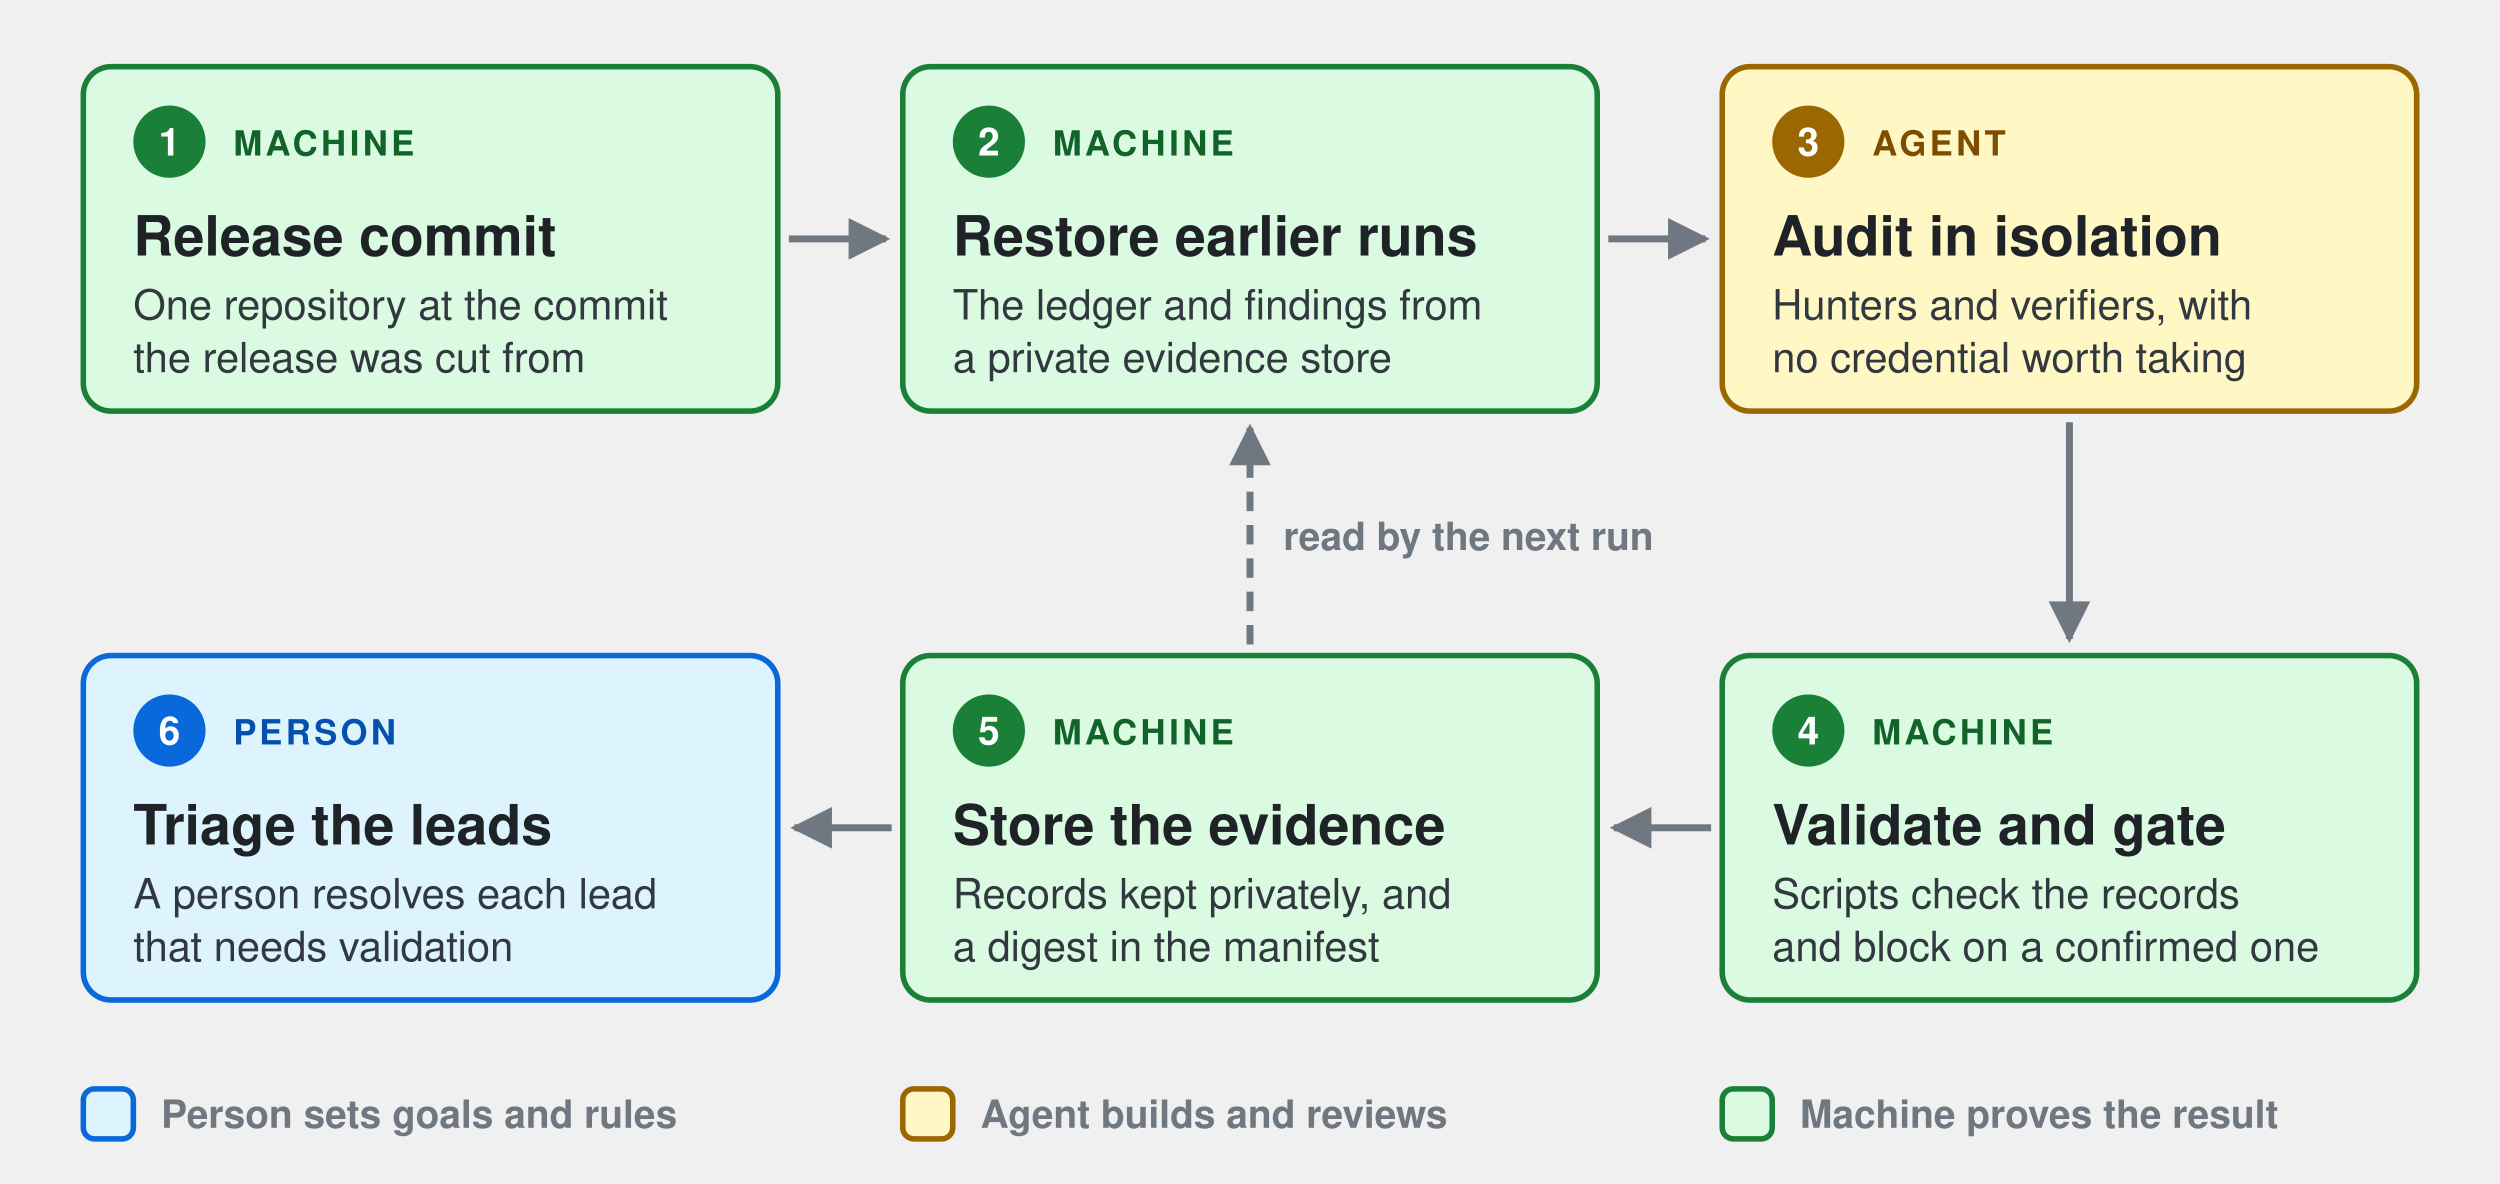
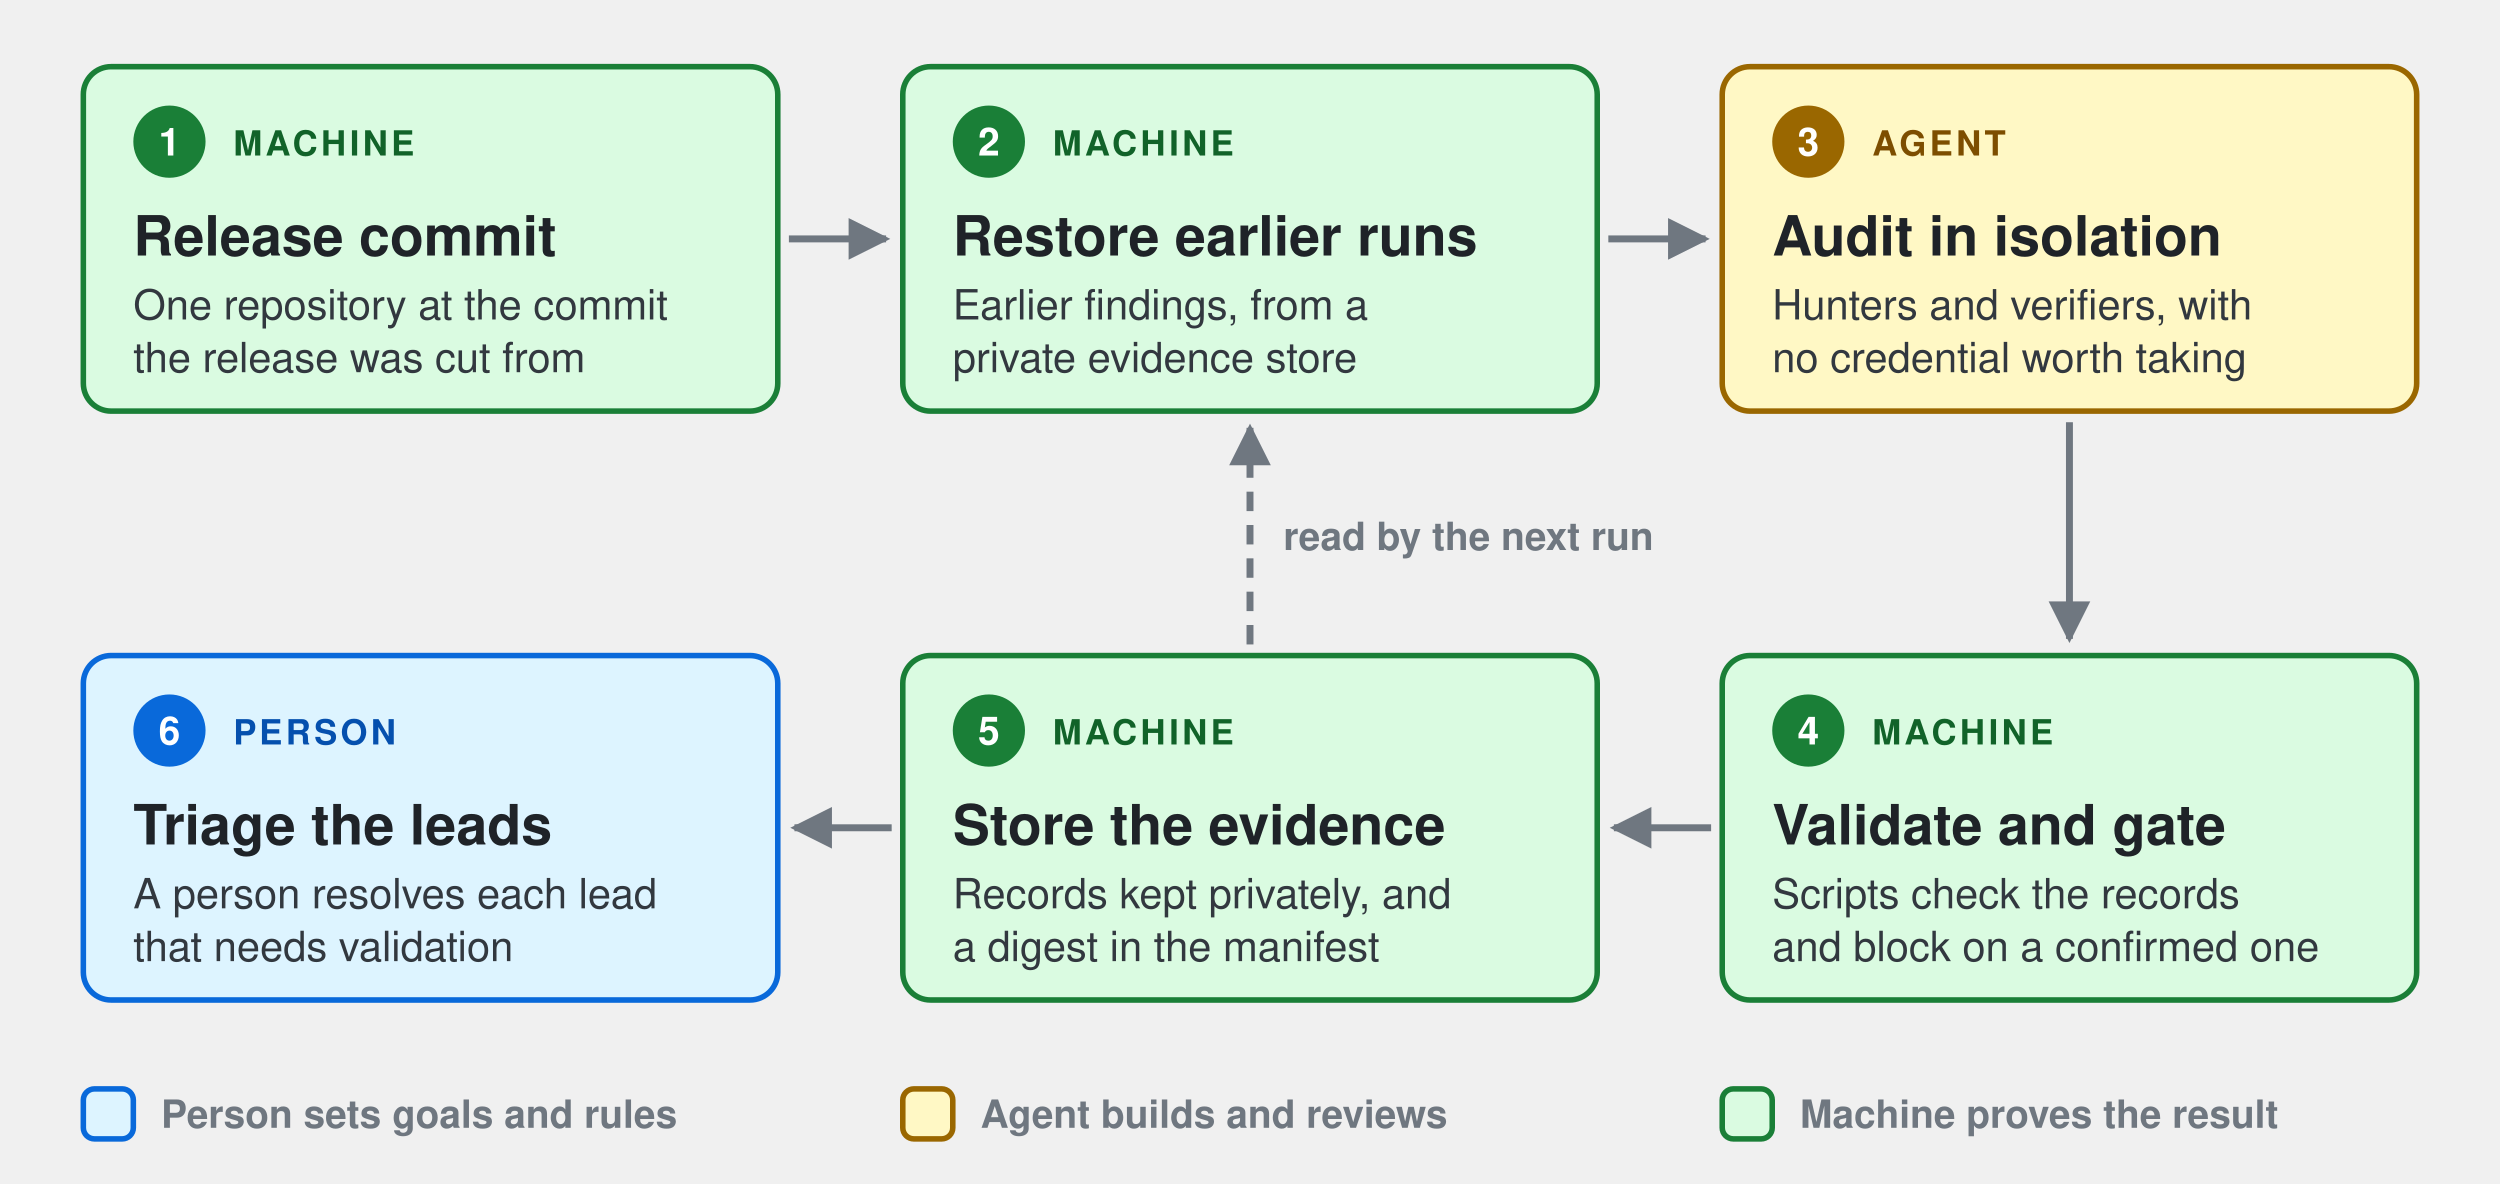
<svg xmlns="http://www.w3.org/2000/svg" viewBox="0 0 900 426" role="img" aria-labelledby="sa-title sa-desc" font-family="-apple-system, BlinkMacSystemFont, 'Segoe UI', Helvetica, Arial, sans-serif">
  <style>
    .box { stroke-width: 2; }
    .ttl { font-size: 20px; font-weight: 700; fill: #1f2328; }
    .dsc { font-size: 15px; fill: #32383f; }
    .tag { font-size: 12.5px; font-weight: 700; letter-spacing: 1.2px; }
    .num { font-size: 14px; font-weight: 700; text-anchor: middle; fill: #ffffff; }
    .lbl { font-size: 14px; font-weight: 600; fill: #6f7780; }
    .arw { stroke: #6f7780; stroke-width: 2.5; fill: none; }
    .opt { stroke-dasharray: 7 5; }
    .head { fill: #6f7780; }

    .person .box { fill: #ddf4ff; stroke: #0969da; }
    .person .tag { fill: #0550ae; }
    .person .dot { fill: #0969da; }
    .agent .box { fill: #fff8c5; stroke: #9a6700; }
    .agent .tag { fill: #7d4e00; }
    .agent .dot { fill: #9a6700; }
    .machine .box { fill: #dafbe1; stroke: #1a7f37; }
    .machine .tag { fill: #116329; }
    .machine .dot { fill: #1a7f37; }

    @media (prefers-color-scheme: dark) {
      .ttl { fill: #f0f6fc; }
      .dsc { fill: #d1d9e0; }
      .num { fill: #0d1117; }
      .lbl { fill: #9198a1; }
      .arw { stroke: #9198a1; }
      .head { fill: #9198a1; }
      .person .box { fill: #121d2f; stroke: #4493f8; }
      .person .tag { fill: #79c0ff; }
      .person .dot { fill: #4493f8; }
      .agent .box { fill: #2a2111; stroke: #d29922; }
      .agent .tag { fill: #e3b341; }
      .agent .dot { fill: #d29922; }
      .machine .box { fill: #12261e; stroke: #3fb950; }
      .machine .tag { fill: #56d364; }
      .machine .dot { fill: #3fb950; }
    }
  </style>
  <defs>
    <marker id="sa-head" viewBox="0 0 10 10" refX="9" refY="5" markerWidth="6" markerHeight="6" orient="auto">
      <path class="head" d="M0 0 10 5 0 10z" />
    </marker>
  </defs>
  <g class="machine" transform="translate(30 24)">
    <rect class="box" width="250" height="124" rx="10" />
    <circle class="dot" cx="31" cy="27" r="13" />
    <text class="num" x="31" y="32">1</text>
    <text class="tag" x="54" y="32">MACHINE</text>
    <text class="ttl" x="18" y="68">Release commit</text>
    <text class="dsc" x="18" y="91">One repository at the commit</text>
    <text class="dsc" x="18" y="110">the release was cut from</text>
  </g>
  <path class="arw" d="M284 86H319" marker-end="url(#sa-head)" />
  <g class="machine" transform="translate(325 24)">
    <rect class="box" width="250" height="124" rx="10" />
    <circle class="dot" cx="31" cy="27" r="13" />
    <text class="num" x="31" y="32">2</text>
    <text class="tag" x="54" y="32">MACHINE</text>
    <text class="ttl" x="18" y="68">Restore earlier runs</text>
-     <text class="dsc" x="18" y="91">The ledger and findings from</text>
-     <text class="dsc" x="18" y="110">a private evidence store</text>
+     <text class="dsc" x="18" y="91">Earlier findings, from a</text>
+     <text class="dsc" x="18" y="110">private evidence store</text>
  </g>
  <path class="arw" d="M579 86H614" marker-end="url(#sa-head)" />
  <g class="agent" transform="translate(620 24)">
    <rect class="box" width="250" height="124" rx="10" />
    <circle class="dot" cx="31" cy="27" r="13" />
    <text class="num" x="31" y="32">3</text>
    <text class="tag" x="54" y="32">AGENT</text>
    <text class="ttl" x="18" y="68">Audit in isolation</text>
    <text class="dsc" x="18" y="91">Hunters and verifiers, with</text>
    <text class="dsc" x="18" y="110">no credential worth taking</text>
  </g>
  <path class="arw" d="M745 152V230" marker-end="url(#sa-head)" />
  <g class="machine" transform="translate(620 236)">
    <rect class="box" width="250" height="124" rx="10" />
    <circle class="dot" cx="31" cy="27" r="13" />
    <text class="num" x="31" y="32">4</text>
    <text class="tag" x="54" y="32">MACHINE</text>
    <text class="ttl" x="18" y="68">Validate and gate</text>
    <text class="dsc" x="18" y="91">Scripts check the records</text>
    <text class="dsc" x="18" y="110">and block on a confirmed one</text>
  </g>
  <path class="arw" d="M616 298H581" marker-end="url(#sa-head)" />
  <g class="machine" transform="translate(325 236)">
    <rect class="box" width="250" height="124" rx="10" />
    <circle class="dot" cx="31" cy="27" r="13" />
    <text class="num" x="31" y="32">5</text>
    <text class="tag" x="54" y="32">MACHINE</text>
    <text class="ttl" x="18" y="68">Store the evidence</text>
    <text class="dsc" x="18" y="91">Records kept privately, and</text>
    <text class="dsc" x="18" y="110">a digest in the manifest</text>
  </g>
  <path class="arw" d="M321 298H286" marker-end="url(#sa-head)" />
  <g class="person" transform="translate(30 236)">
    <rect class="box" width="250" height="124" rx="10" />
    <circle class="dot" cx="31" cy="27" r="13" />
    <text class="num" x="31" y="32">6</text>
    <text class="tag" x="54" y="32">PERSON</text>
    <text class="ttl" x="18" y="68">Triage the leads</text>
    <text class="dsc" x="18" y="91">A person resolves each lead</text>
    <text class="dsc" x="18" y="110">that needs validation</text>
  </g>
  <path class="arw opt" d="M450 232V154" marker-end="url(#sa-head)" />
  <text class="lbl" x="462" y="198">read by the next run</text>
  <g class="person" transform="translate(30 392)">
    <rect class="box" width="18" height="18" rx="4" />
    <text class="lbl" x="28" y="14">Person sets goals and rules</text>
  </g>
  <g class="agent" transform="translate(325 392)">
    <rect class="box" width="18" height="18" rx="4" />
    <text class="lbl" x="28" y="14">Agent builds and reviews</text>
  </g>
  <g class="machine" transform="translate(620 392)">
    <rect class="box" width="18" height="18" rx="4" />
    <text class="lbl" x="28" y="14">Machine proves the result</text>
  </g>
</svg>
